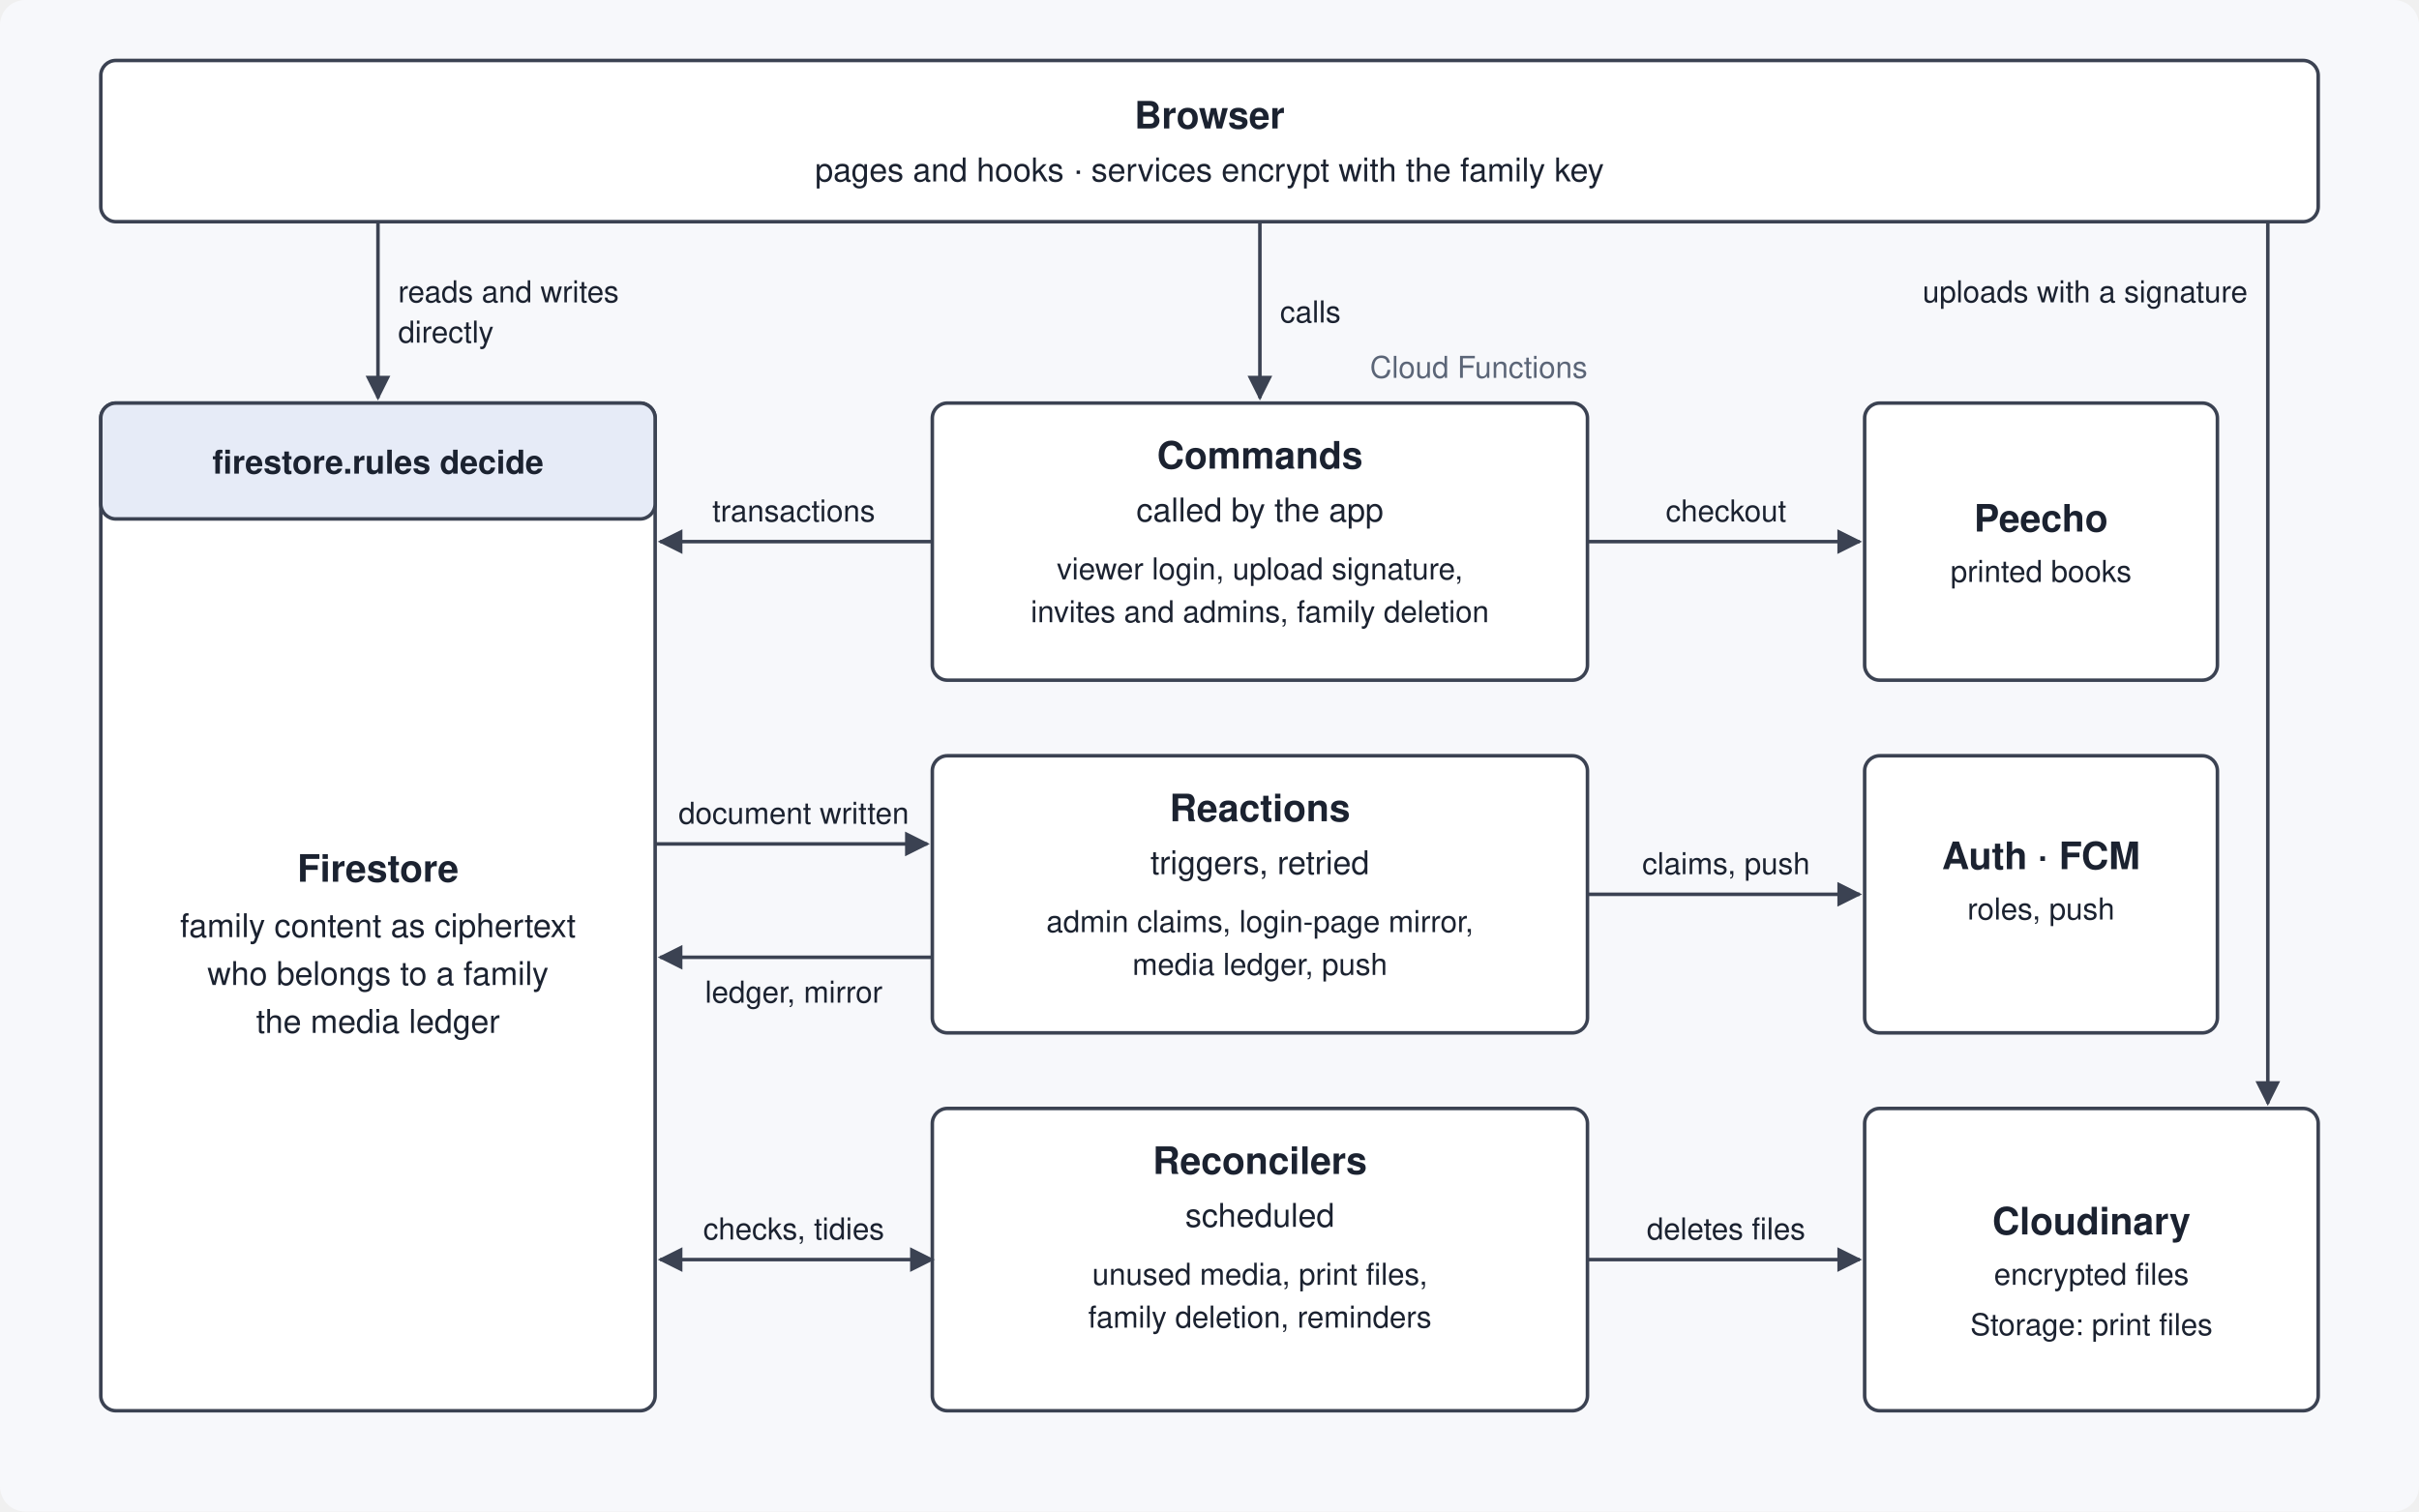
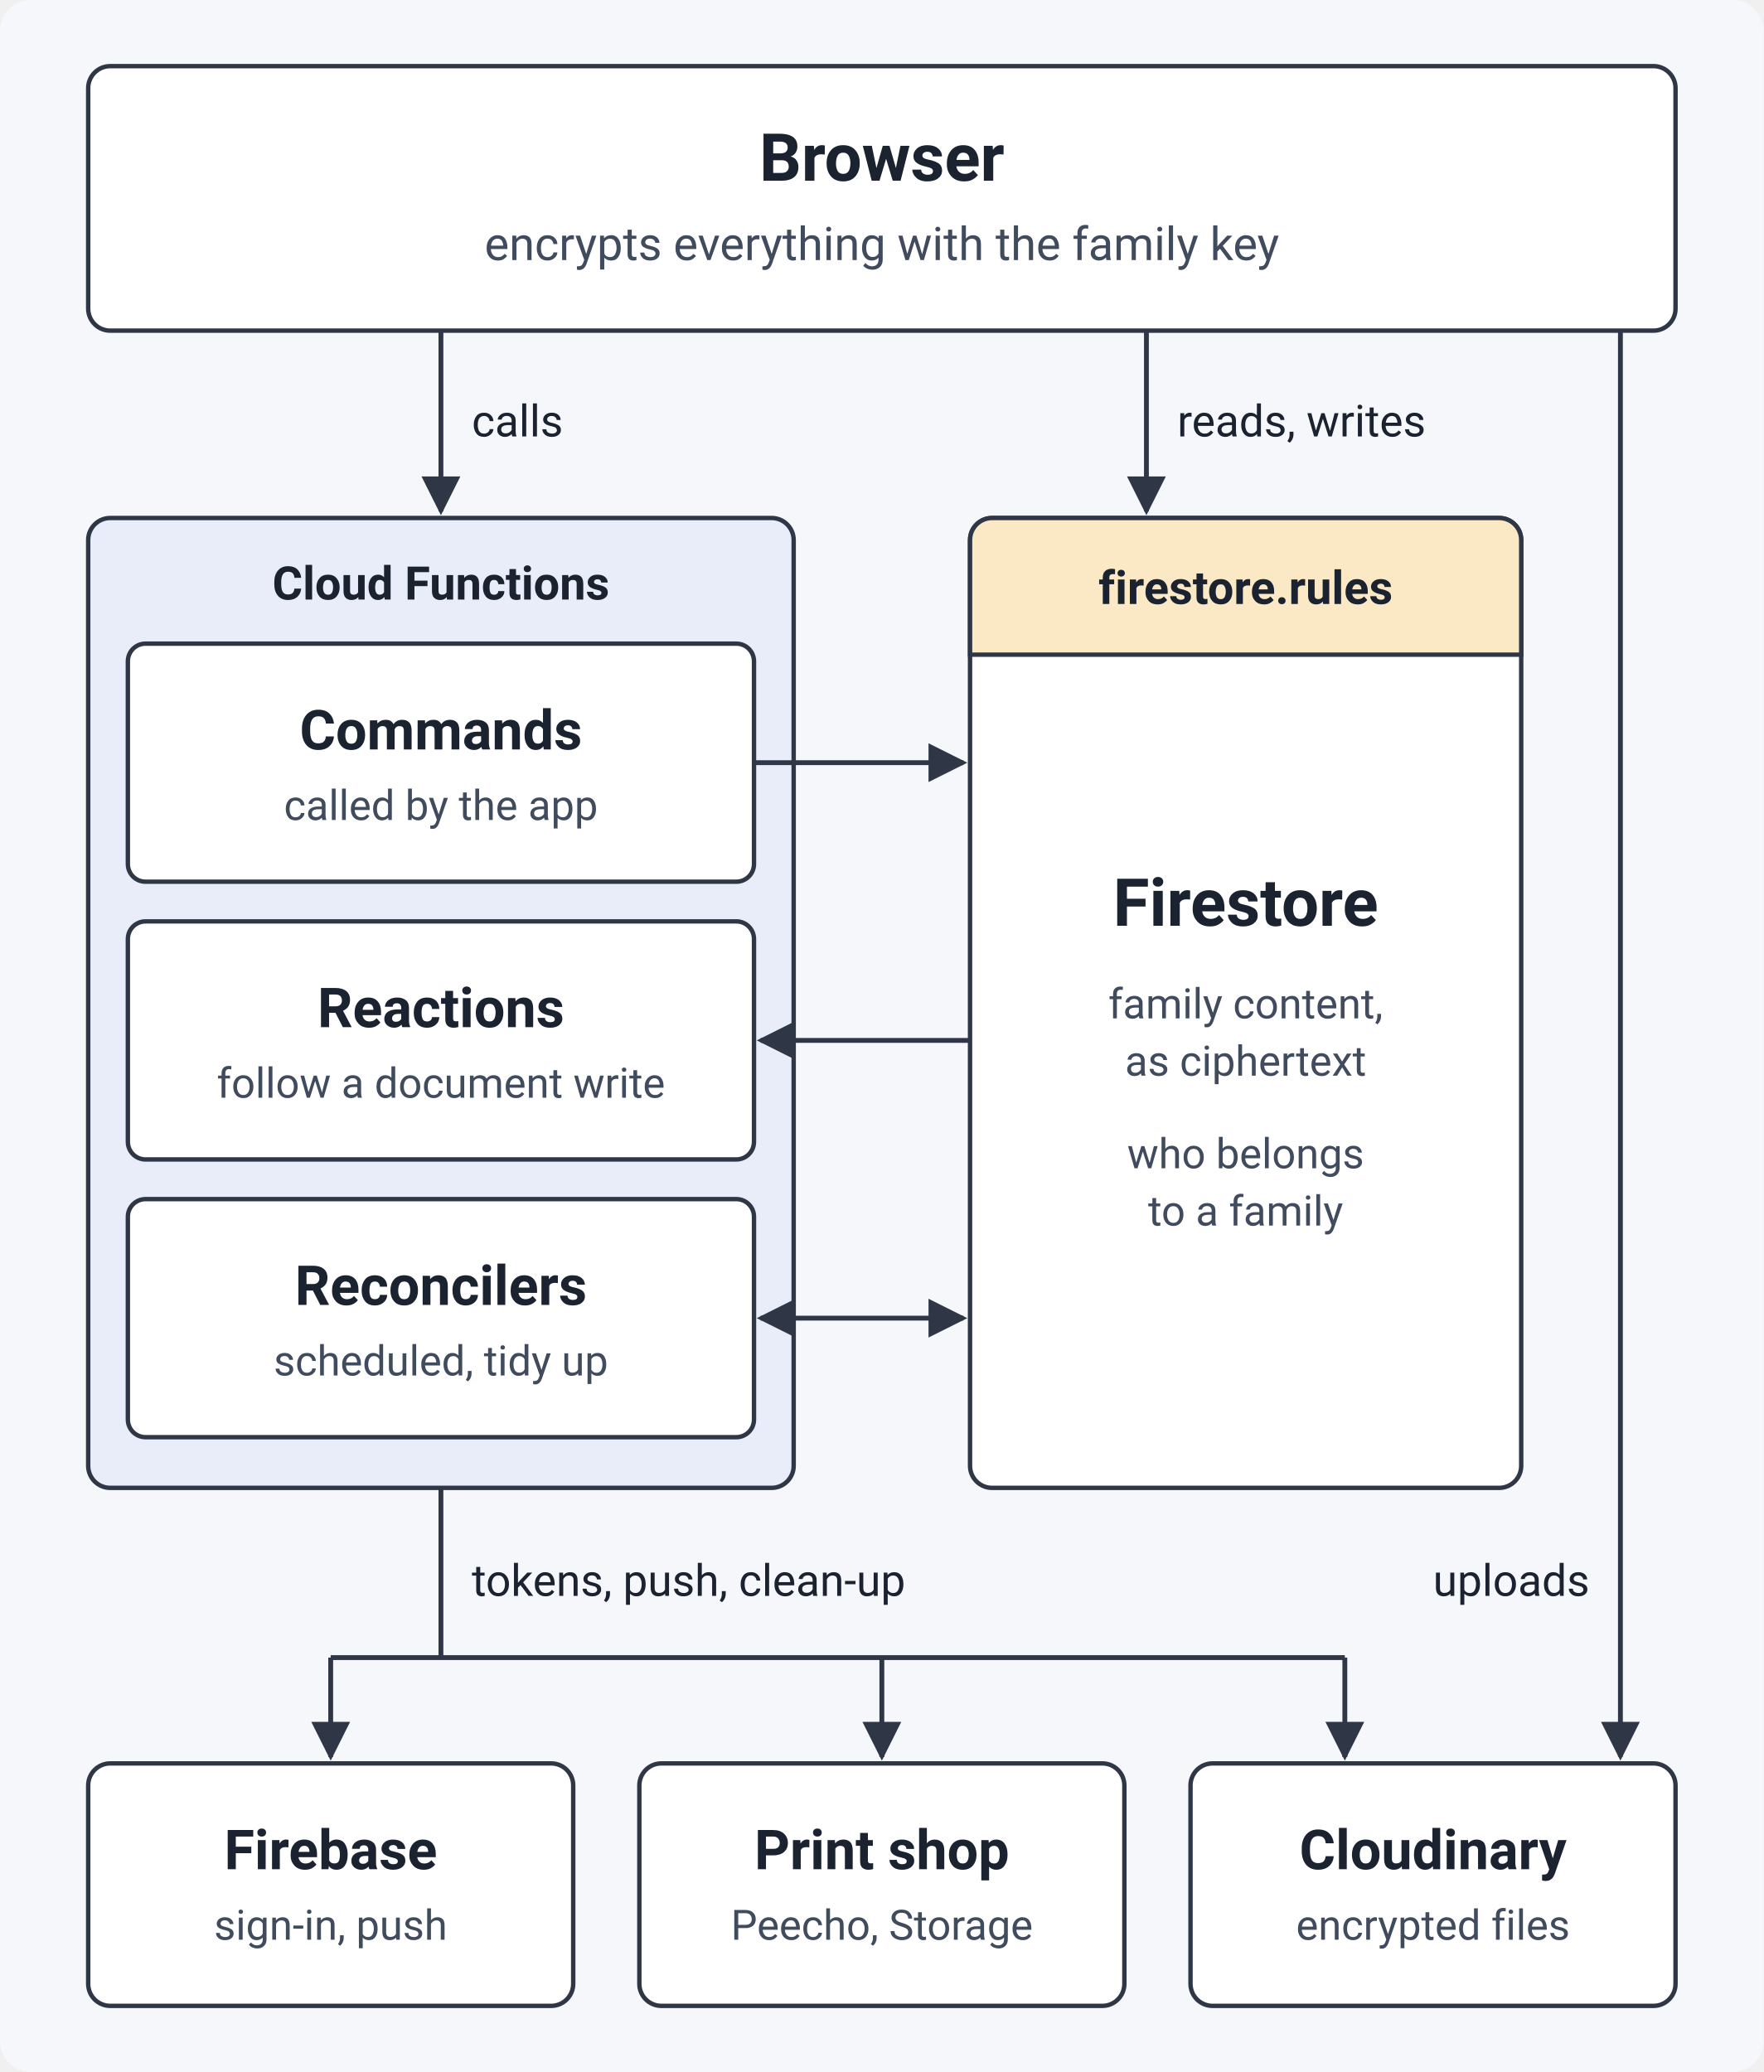
- <svg xmlns="http://www.w3.org/2000/svg" viewBox="0 0 960 600" width="960" height="600" role="img" aria-labelledby="t d" font-family="system-ui, -apple-system, 'Segoe UI', Helvetica, Arial, sans-serif">
+ <svg xmlns="http://www.w3.org/2000/svg" viewBox="0 0 800 940" width="800" height="940" role="img" aria-labelledby="t d" font-family="system-ui, -apple-system, 'Segoe UI', Roboto, Helvetica, Arial, sans-serif">
  <defs>
-     <marker id="a" viewBox="0 0 10 10" refX="9" refY="5" markerWidth="7" markerHeight="7" orient="auto-start-reverse">
-       <path d="M0 0L10 5L0 10z" fill="#3b4252" />
+     <marker id="a" viewBox="0 0 10 10" refX="9" refY="5" markerWidth="8" markerHeight="8" orient="auto-start-reverse">
+       <path d="M0 0L10 5L0 10z" fill="#2f3747" />
    </marker>
  </defs>
-   <rect width="960" height="600" rx="10" fill="#f7f8fb" />
-   <g fill="#ffffff" stroke="#3b4252" stroke-width="1.4">
-     <rect x="40" y="24" width="880" height="64" rx="6" />
-     <rect x="40" y="160" width="220" height="400" rx="6" />
-     <rect x="370" y="160" width="260" height="110" rx="6" />
-     <rect x="370" y="300" width="260" height="110" rx="6" />
-     <rect x="370" y="440" width="260" height="120" rx="6" />
-     <rect x="740" y="160" width="140" height="110" rx="6" />
-     <rect x="740" y="300" width="140" height="110" rx="6" />
-     <rect x="740" y="440" width="180" height="120" rx="6" />
+   <rect width="800" height="940" rx="14" fill="#f6f7fa" />
+   <rect x="40" y="30" width="720" height="120" rx="10" fill="#ffffff" stroke="#2f3747" stroke-width="2" />
+   <text x="400" y="82" text-anchor="middle" font-size="30" font-weight="700" fill="#1b2230">Browser</text>
+   <text x="400" y="118" text-anchor="middle" font-size="21" fill="#414b5e">encrypts everything with the family key</text>
+   <rect x="40" y="235" width="320" height="440" rx="10" fill="#e9edf9" stroke="#2f3747" stroke-width="2" />
+   <text x="200" y="272" text-anchor="middle" font-size="21" font-weight="700" fill="#1b2230">Cloud Functions</text>
+   <g fill="#ffffff" stroke="#2f3747" stroke-width="2">
+     <rect x="58" y="292" width="284" height="108" rx="8" />
+     <rect x="58" y="418" width="284" height="108" rx="8" />
+     <rect x="58" y="544" width="284" height="108" rx="8" />
  </g>
-   <rect x="40" y="160" width="220" height="46" rx="6" fill="#e6ebf7" stroke="#3b4252" stroke-width="1.4" />
-   <g fill="none" stroke="#3b4252" stroke-width="1.4">
-     <line x1="150" y1="88" x2="150" y2="158" marker-end="url(#a)" />
-     <line x1="500" y1="88" x2="500" y2="158" marker-end="url(#a)" />
-     <line x1="900" y1="88" x2="900" y2="438" marker-end="url(#a)" />
-     <line x1="370" y1="215" x2="262" y2="215" marker-end="url(#a)" />
-     <line x1="630" y1="215" x2="738" y2="215" marker-end="url(#a)" />
-     <line x1="260" y1="335" x2="368" y2="335" marker-end="url(#a)" />
-     <line x1="370" y1="380" x2="262" y2="380" marker-end="url(#a)" />
-     <line x1="630" y1="355" x2="738" y2="355" marker-end="url(#a)" />
-     <line x1="370" y1="500" x2="262" y2="500" marker-end="url(#a)" marker-start="url(#a)" />
-     <line x1="630" y1="500" x2="738" y2="500" marker-end="url(#a)" />
+   <g text-anchor="middle">
+     <text x="200" y="340" font-size="25" font-weight="700" fill="#1b2230">Commands</text>
+     <text x="200" y="372" font-size="19" fill="#414b5e">called by the app</text>
+     <text x="200" y="466" font-size="25" font-weight="700" fill="#1b2230">Reactions</text>
+     <text x="200" y="498" font-size="19" fill="#414b5e">follow a document write</text>
+     <text x="200" y="592" font-size="25" font-weight="700" fill="#1b2230">Reconcilers</text>
+     <text x="200" y="624" font-size="19" fill="#414b5e">scheduled, tidy up</text>
  </g>
-   <g fill="#1b2230" font-size="13" text-anchor="middle">
-     <text x="480" y="51" font-size="15" font-weight="600">Browser</text>
-     <text x="480" y="72">pages and hooks · services encrypt with the family key</text>
-     <text x="150" y="188" font-size="13" font-weight="600">firestore.rules decide</text>
-     <text x="150" y="350" font-size="15" font-weight="600">Firestore</text>
-     <text x="150" y="372">family content as ciphertext</text>
-     <text x="150" y="391">who belongs to a family</text>
-     <text x="150" y="410">the media ledger</text>
-     <text x="500" y="186" font-size="15" font-weight="600">Commands</text>
-     <text x="500" y="207">called by the app</text>
-     <text x="500" y="230" font-size="12">viewer login, upload signature,</text>
-     <text x="500" y="247" font-size="12">invites and admins, family deletion</text>
-     <text x="500" y="326" font-size="15" font-weight="600">Reactions</text>
-     <text x="500" y="347">triggers, retried</text>
-     <text x="500" y="370" font-size="12">admin claims, login-page mirror,</text>
-     <text x="500" y="387" font-size="12">media ledger, push</text>
-     <text x="500" y="466" font-size="15" font-weight="600">Reconcilers</text>
-     <text x="500" y="487">scheduled</text>
-     <text x="500" y="510" font-size="12">unused media, print files,</text>
-     <text x="500" y="527" font-size="12">family deletion, reminders</text>
-     <text x="810" y="211" font-size="15" font-weight="600">Peecho</text>
-     <text x="810" y="231" font-size="12">printed books</text>
-     <text x="810" y="345" font-size="15" font-weight="600">Auth · FCM</text>
-     <text x="810" y="365" font-size="12">roles, push</text>
-     <text x="830" y="490" font-size="15" font-weight="600">Cloudinary</text>
-     <text x="830" y="510" font-size="12">encrypted files</text>
-     <text x="830" y="530" font-size="12">Storage: print files</text>
+   <rect x="440" y="235" width="250" height="440" rx="10" fill="#ffffff" stroke="#2f3747" stroke-width="2" />
+   <path d="M440 245 a10 10 0 0 1 10 -10 h230 a10 10 0 0 1 10 10 v52 h-250 z" fill="#fbe9c6" stroke="#2f3747" stroke-width="2" />
+   <g text-anchor="middle">
+     <text x="565" y="274" font-size="21" font-weight="700" fill="#1b2230">firestore.rules</text>
+     <text x="565" y="420" font-size="30" font-weight="700" fill="#1b2230">Firestore</text>
+     <text x="565" y="462" font-size="19" fill="#414b5e">family content,</text>
+     <text x="565" y="488" font-size="19" fill="#414b5e">as ciphertext</text>
+     <text x="565" y="530" font-size="19" fill="#414b5e">who belongs</text>
+     <text x="565" y="556" font-size="19" fill="#414b5e">to a family</text>
  </g>
-   <g fill="#1b2230" font-size="12">
-     <text x="158" y="120">reads and writes</text>
-     <text x="158" y="136">directly</text>
-     <text x="508" y="128">calls</text>
-     <text x="892" y="120" text-anchor="end">uploads with a signature</text>
-     <text x="315" y="207" text-anchor="middle">transactions</text>
-     <text x="685" y="207" text-anchor="middle">checkout</text>
-     <text x="315" y="327" text-anchor="middle">document written</text>
-     <text x="315" y="398" text-anchor="middle">ledger, mirror</text>
-     <text x="685" y="347" text-anchor="middle">claims, push</text>
-     <text x="315" y="492" text-anchor="middle">checks, tidies</text>
-     <text x="685" y="492" text-anchor="middle">deletes files</text>
+   <g fill="#ffffff" stroke="#2f3747" stroke-width="2">
+     <rect x="40" y="800" width="220" height="110" rx="10" />
+     <rect x="290" y="800" width="220" height="110" rx="10" />
+     <rect x="540" y="800" width="220" height="110" rx="10" />
  </g>
-   <text x="630" y="150" fill="#5b6577" font-size="12" text-anchor="end">Cloud Functions</text>
+   <g text-anchor="middle">
+     <text x="150" y="848" font-size="25" font-weight="700" fill="#1b2230">Firebase</text>
+     <text x="150" y="880" font-size="19" fill="#414b5e">sign-in, push</text>
+     <text x="400" y="848" font-size="25" font-weight="700" fill="#1b2230">Print shop</text>
+     <text x="400" y="880" font-size="19" fill="#414b5e">Peecho, Storage</text>
+     <text x="650" y="848" font-size="25" font-weight="700" fill="#1b2230">Cloudinary</text>
+     <text x="650" y="880" font-size="19" fill="#414b5e">encrypted files</text>
+   </g>
+   <g fill="none" stroke="#2f3747" stroke-width="2.2">
+     <line x1="200" y1="150" x2="200" y2="232" marker-end="url(#a)" />
+     <line x1="520" y1="150" x2="520" y2="232" marker-end="url(#a)" />
+     <line x1="735" y1="150" x2="735" y2="797" marker-end="url(#a)" />
+     <line x1="342" y1="346" x2="437" y2="346" marker-end="url(#a)" />
+     <line x1="440" y1="472" x2="345" y2="472" marker-end="url(#a)" />
+     <line x1="345" y1="598" x2="437" y2="598" marker-end="url(#a)" marker-start="url(#a)" />
+     <path d="M200 675 V752 M150 752 H610 M150 752 V797 M400 752 V797 M610 752 V797" />
+     <line x1="150" y1="785" x2="150" y2="797" marker-end="url(#a)" />
+     <line x1="400" y1="785" x2="400" y2="797" marker-end="url(#a)" />
+     <line x1="610" y1="785" x2="610" y2="797" marker-end="url(#a)" />
+   </g>
+   <g font-size="20" fill="#1b2230">
+     <text x="214" y="198">calls</text>
+     <text x="534" y="198">reads, writes</text>
+     <text x="214" y="724">tokens, push, clean-up</text>
+     <text x="721" y="724" text-anchor="end">uploads</text>
+   </g>
</svg>
